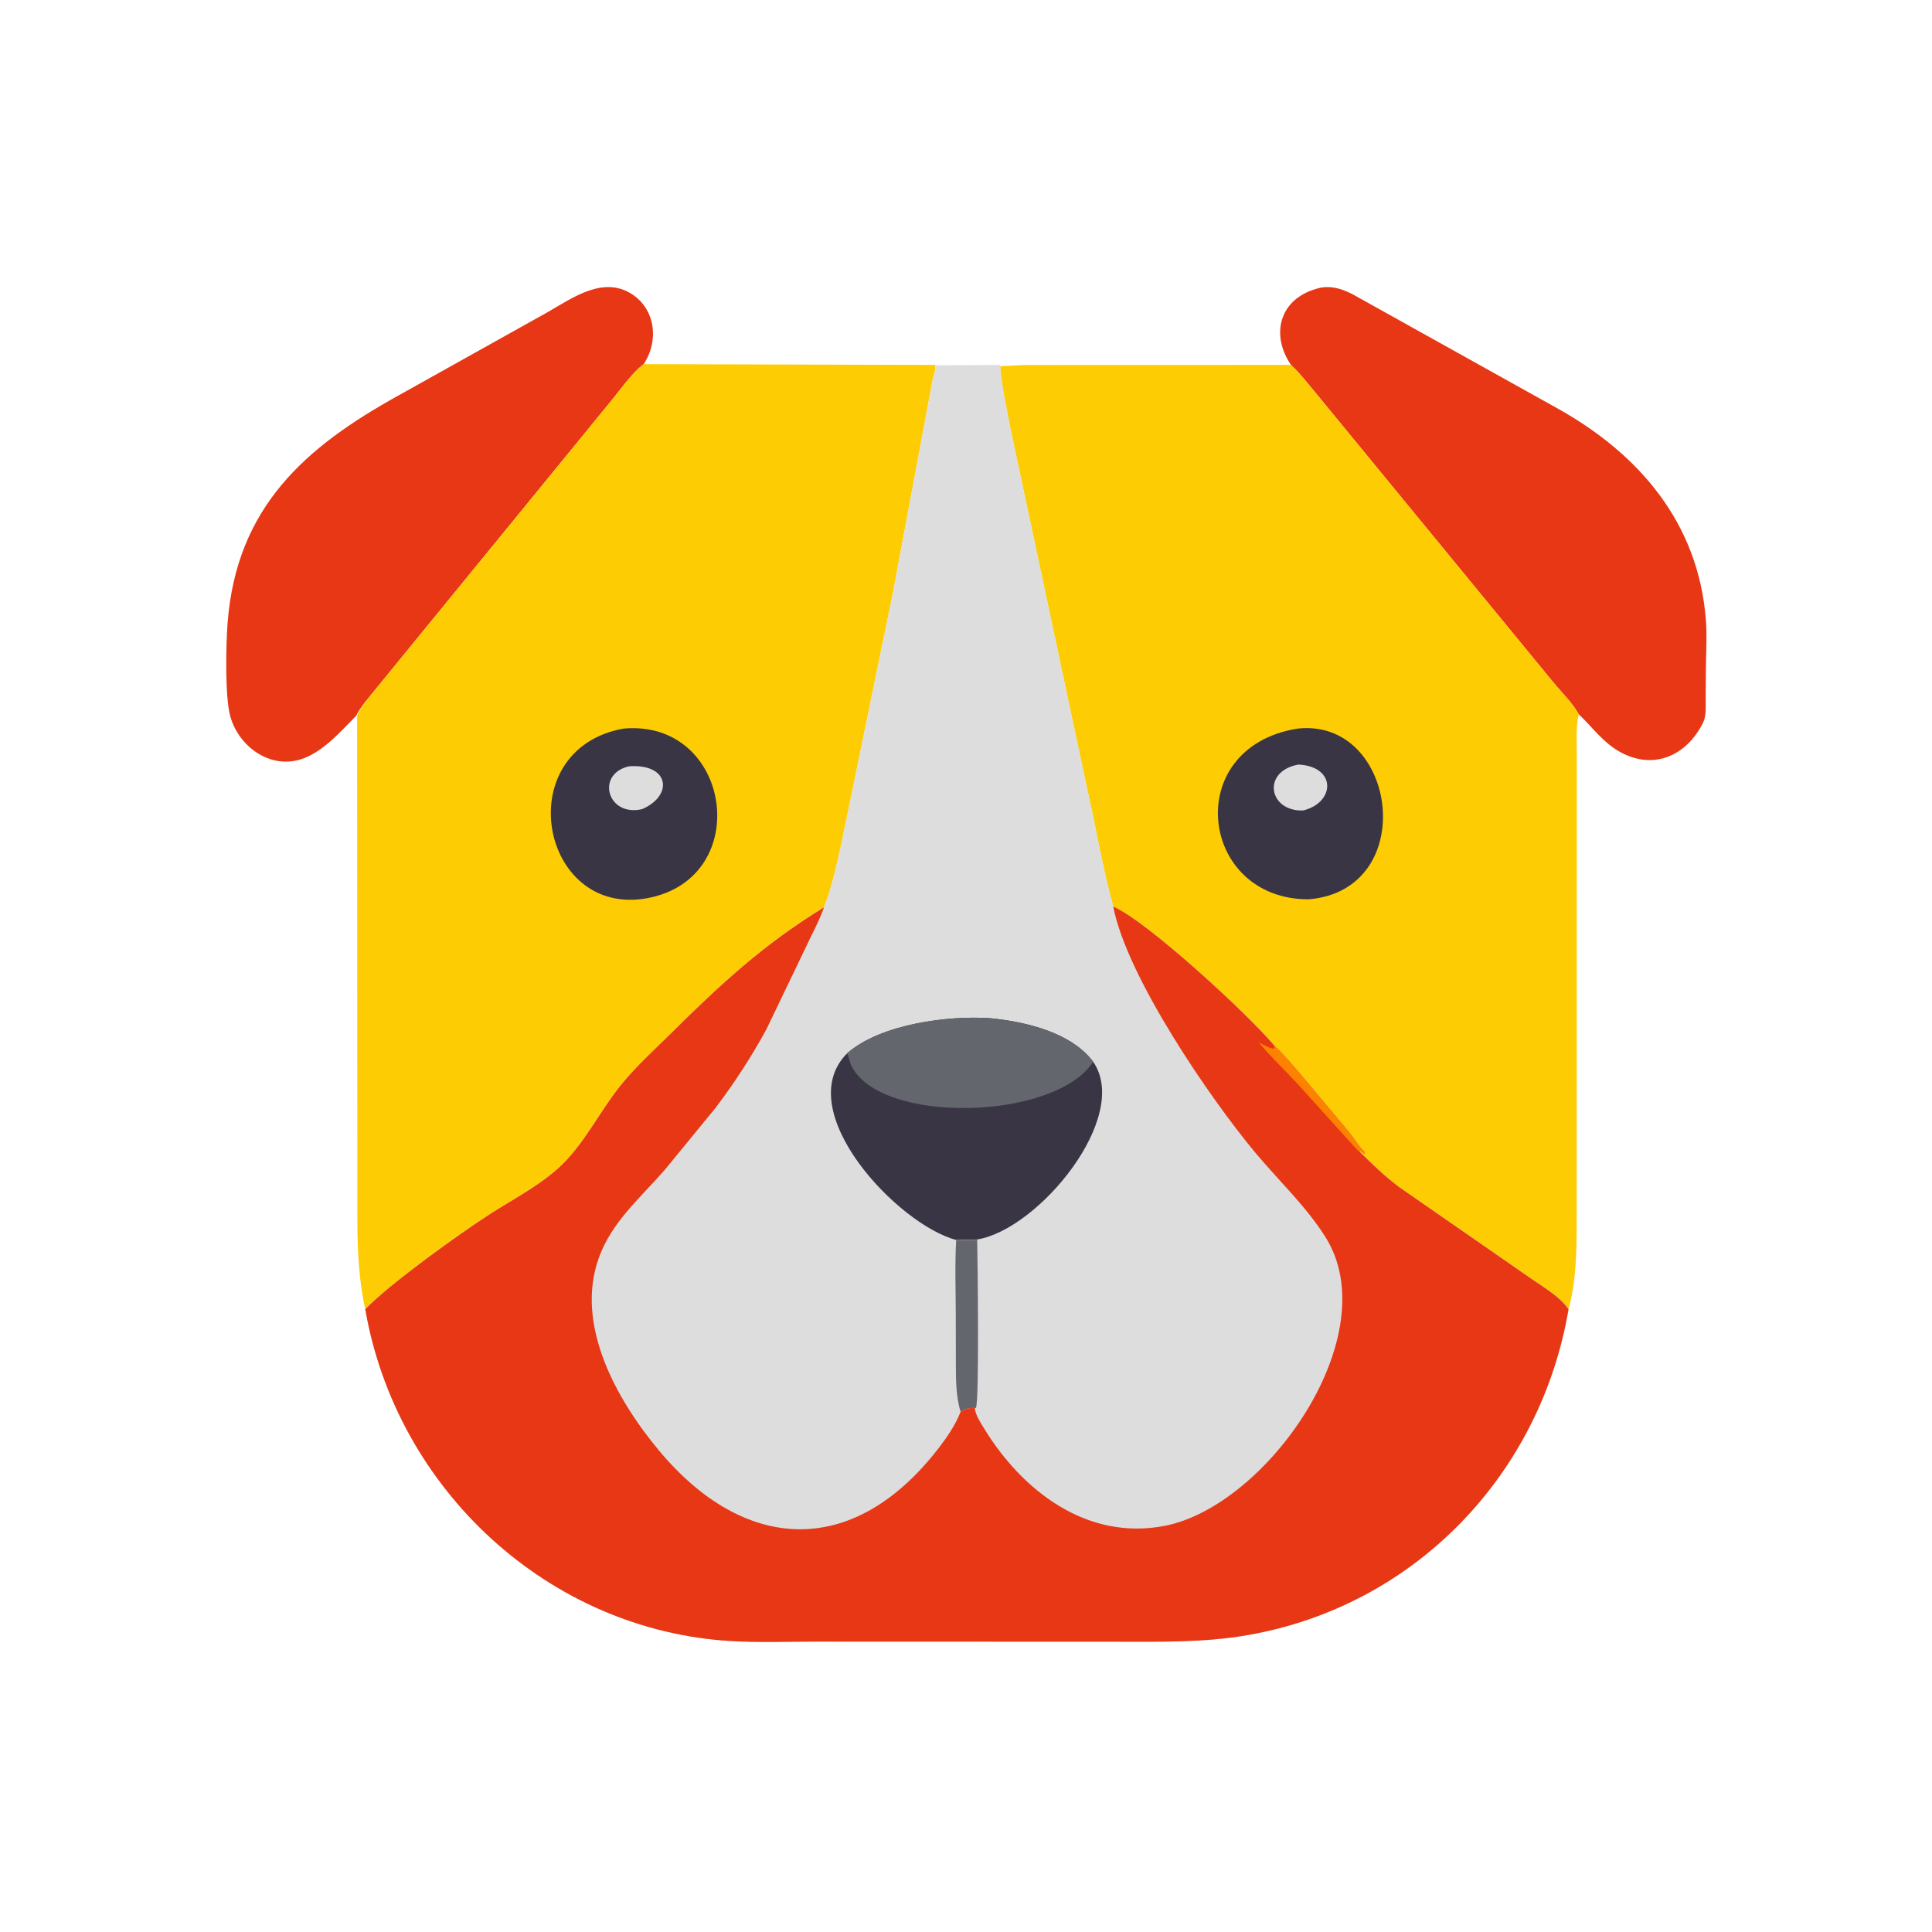
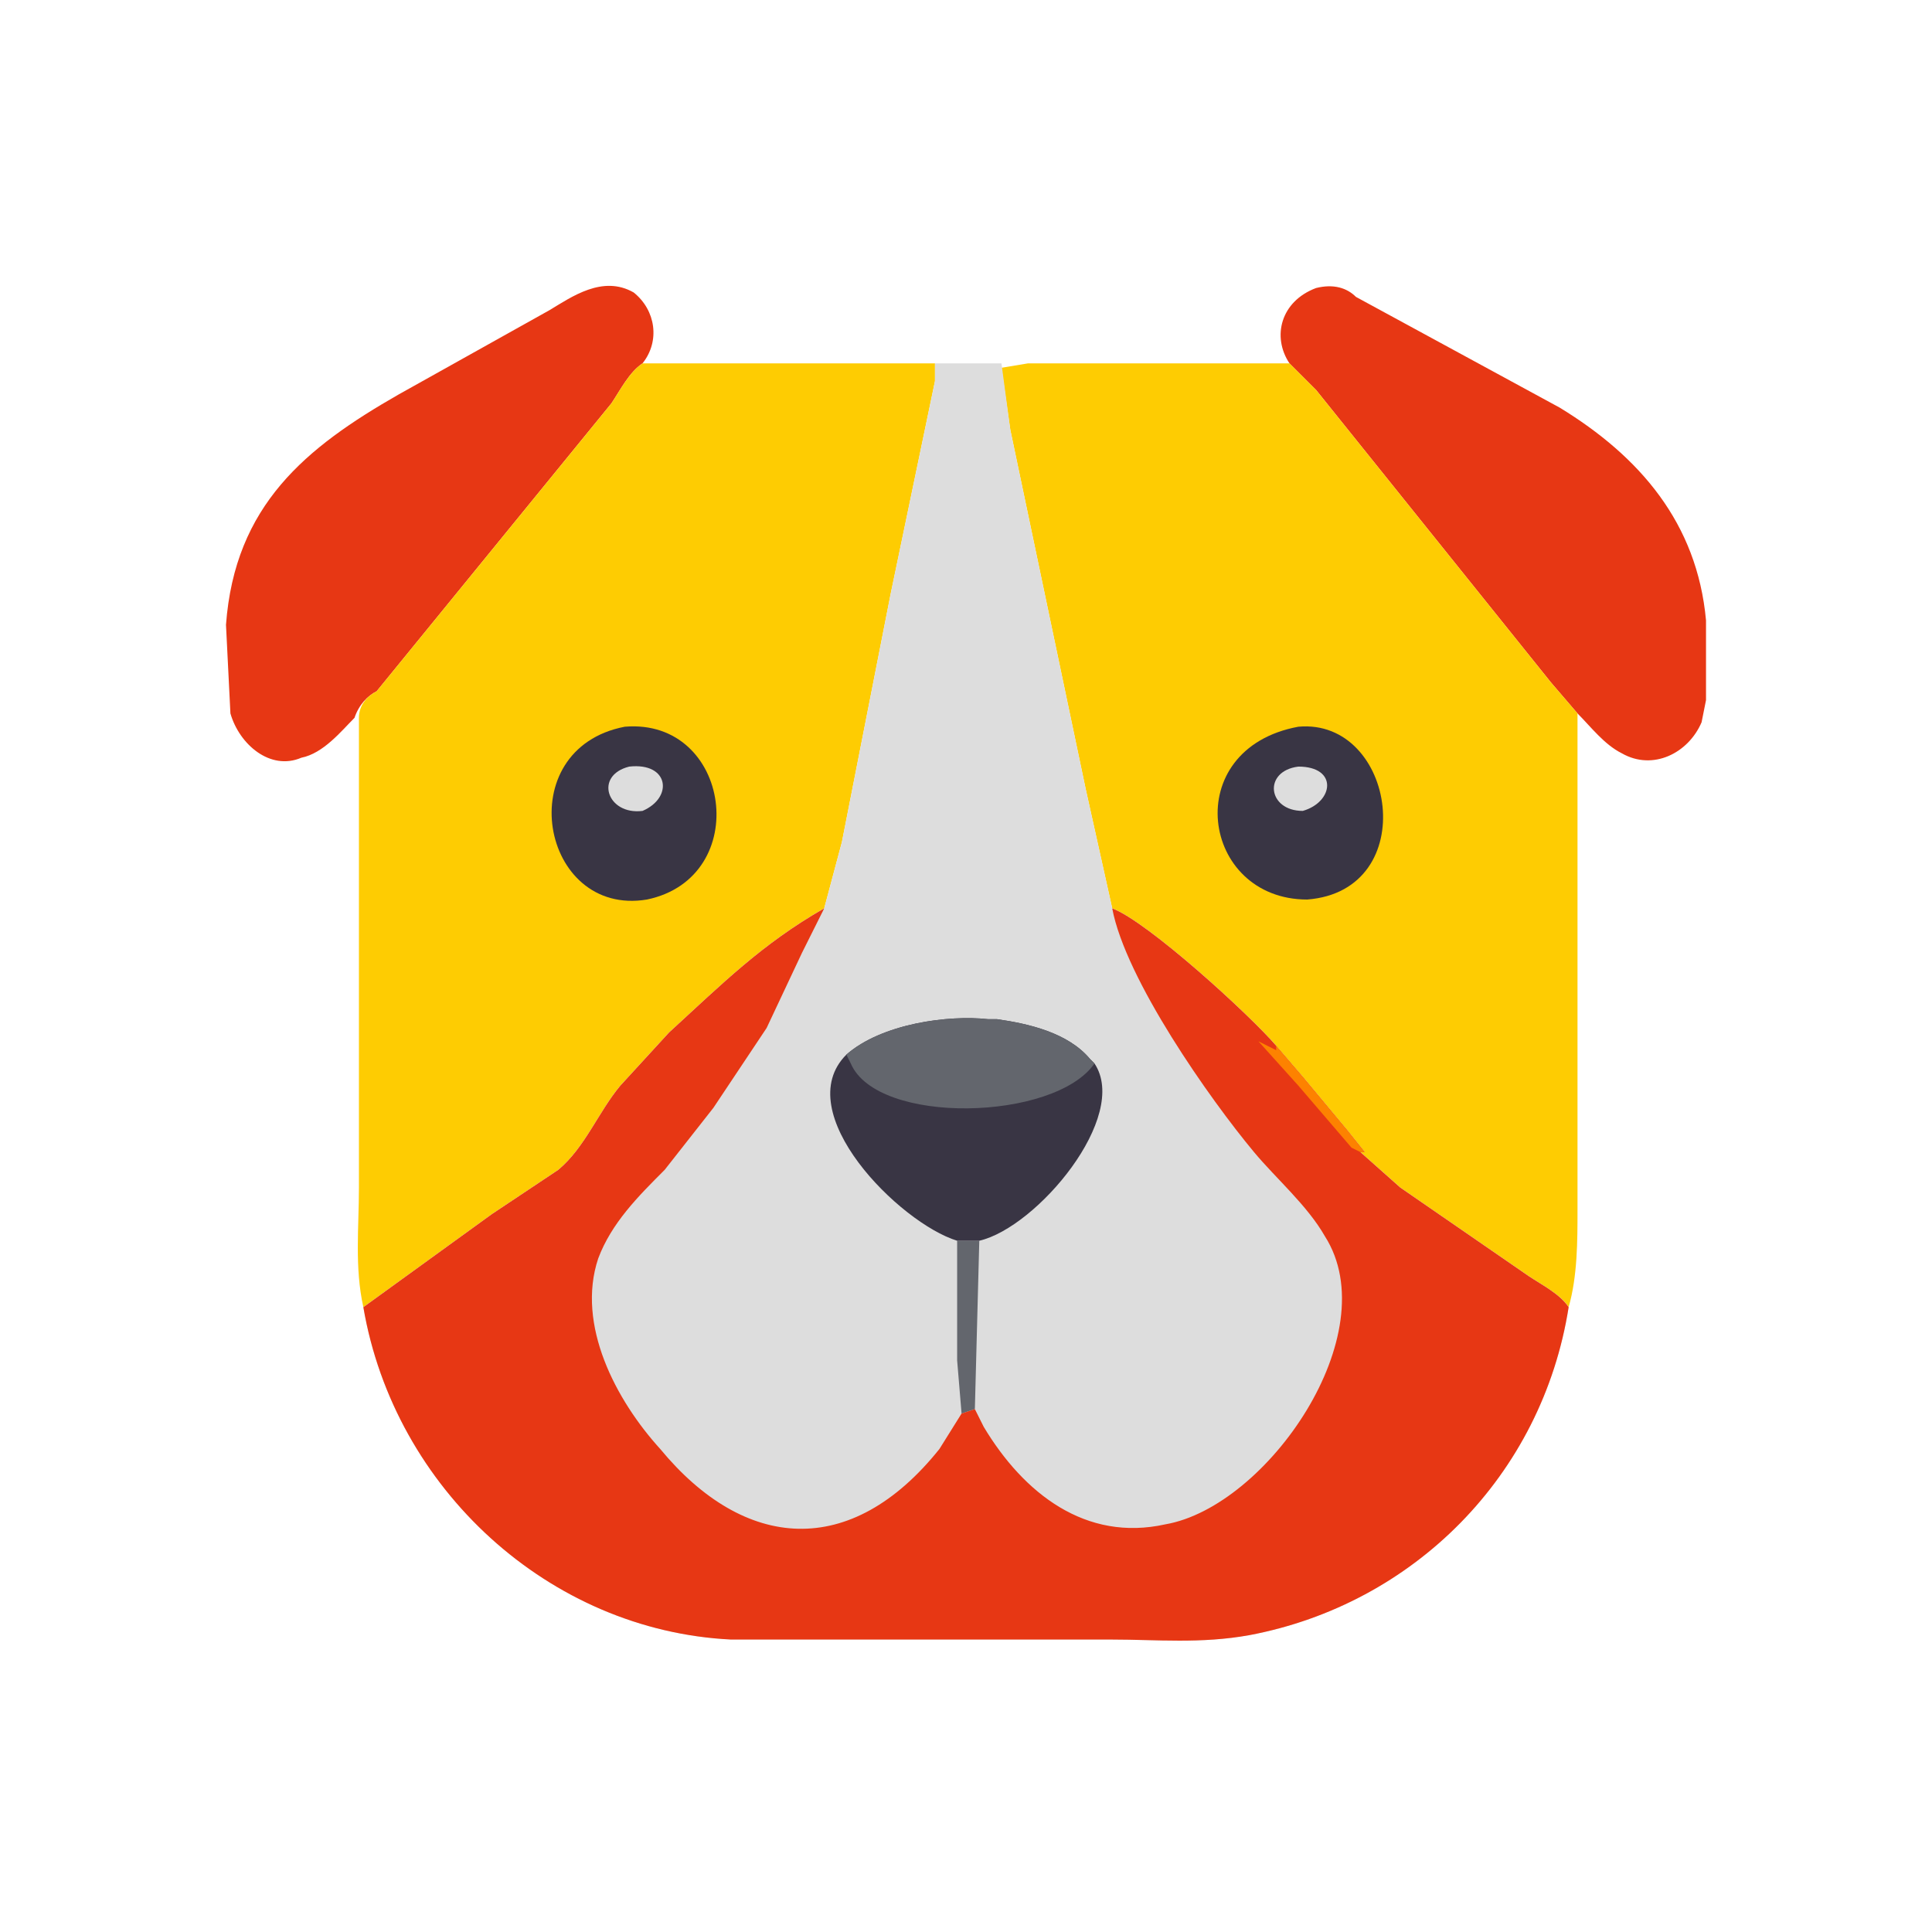
- <svg xmlns="http://www.w3.org/2000/svg" width="436" height="436">
-   <path fill="#E73714" d="M291.337 82.352c-4.622-6.802-2.664-14.826 5.807-17.2l.247-.073c3.114-.875 6.25.352 8.89 1.903l45.504 25.353c18.194 10.247 31.46 25.699 33.179 47.486.289 3.66.037 7.478.007 11.154l-.045 6.814c-.015 1.777.184 3.757-.629 5.378-3.648 7.282-10.95 10.663-18.47 6.65-3.98-2.124-6.373-5.617-9.55-8.64-1.453-2.627-3.943-5.003-5.847-7.327l-53.696-65.395c-1.734-2.084-3.403-4.258-5.397-6.103zM80.382 161.53c-3.569 3.622-7.73 8.442-12.734 9.898-7.126 2.074-14.084-3.304-15.77-10.137-1.104-4.47-.892-15.71-.524-20.601 1.978-26.254 17.549-39.8 38.507-51.405l33.845-18.907c5.578-3.21 12.395-8.114 18.814-4.054 5.506 3.482 6.173 10.787 2.726 15.85-2.817 2.188-5.246 5.8-7.536 8.548l-52.977 64.844c-1.476 1.84-3.318 3.839-4.351 5.963z" />
-   <path fill="#FECC02" d="M291.337 82.353c1.994 1.844 3.663 4.018 5.397 6.102l53.696 65.395c1.904 2.324 4.394 4.7 5.848 7.327-.669 2.801-.44 5.92-.445 8.758l-.023 103.026c-.004 7.285.14 15.44-1.836 22.506-2.051-3.035-6.252-5.318-9.231-7.47l-28.97-20.09c-3.271-2.44-6.13-5.22-9.018-8.09l.198-.14c.318.274.566.495.944.685l.108-.32c-1.389-1.372-2.389-3.15-3.642-4.673l-10.525-12.555c-1.976-2.281-3.92-4.696-6.153-6.733-6.023-7.219-29.015-28.372-36.458-31.489-2.434-8.78-3.906-17.828-5.922-26.71l-17.19-80.731c-.92-4.819-2.031-9.623-2.43-14.521 1.846-.024 3.986-.256 5.862-.258l59.79-.019z" />
-   <path fill="#393544" d="M292.68 164.448l.236-.033c22.417-2.382 27.62 36.372 2.472 38.534-24.676.143-28.957-34.177-2.709-38.5z" />
-   <path fill="#DDD" d="M293.03 172.539c8.697.46 8.249 8.64 1.038 10.366-7.787.265-9.388-8.862-1.037-10.366z" />
-   <path fill="#FECC02" d="M145.246 82.173l65.797.182c.288.93-.331 2.296-.532 3.157l-9.046 48.53-11.586 56.36c-1.05 4.72-2.134 9.85-3.914 14.352l-.01.018c-13.568 8.292-23.3 17.306-34.477 28.368-3.774 3.734-7.825 7.405-11.186 11.515-4.989 6.101-8.585 13.926-14.49 19.149-4.579 4.05-10.133 6.898-15.244 10.195-6.86 4.425-22.402 15.54-28.128 21.456-2.026-9.08-1.775-18.286-1.78-27.52l-.057-106.406c.822-2.124 2.664-4.123 4.14-5.963l52.977-64.844c2.29-2.747 4.719-6.36 7.536-8.549z" />
-   <path fill="#393544" d="M140.667 164.428c24.466-2.237 29.684 33.78 5.393 38.271-24.215 4.443-31.238-33.525-5.393-38.271z" />
-   <path fill="#DDD" d="M141.988 172.928c9.214-.617 9.947 6.658 2.917 9.673-7.882 1.83-10.539-7.99-2.917-9.673zm69.055-90.477l14.641-.096c.4 5.173 1.512 9.977 2.431 14.796l17.19 80.731c2.016 8.882 3.488 17.93 5.922 26.71 7.443 3.117 30.435 24.27 36.458 31.49 2.233 2.036 4.177 4.45 6.153 6.732l10.525 12.555c1.253 1.523 2.253 3.3 3.642 4.672l-.108.32c-.378-.19-.626-.41-.944-.683l-.198.139c2.888 2.87 5.747 5.65 9.019 8.09l28.969 20.09c2.979 2.152 7.18 4.435 9.231 7.47-6.342 37.355-34.687 66.976-72.42 73.534-10.138 1.761-20.228 1.483-30.465 1.486l-66.851-.022c-6.349-.004-12.823.248-19.156-.115-41.258-2.371-75.603-34.192-82.652-74.895 5.726-5.916 21.267-17.03 28.128-21.456 5.111-3.297 10.665-6.146 15.245-10.195 5.904-5.223 9.5-13.048 14.49-19.149 3.36-4.11 7.411-7.781 11.185-11.515 11.178-11.062 20.909-20.076 34.477-28.368l.01-.018c1.78-4.503 2.864-9.631 3.914-14.353l11.586-56.358 9.046-48.53c.2-.862.82-2.228.532-3.062z" />
-   <path fill="#63666D" d="M215.78 279.918l4.743-.154c.092 4.029.512 36.95-.3 37.99-1.445-.096-2.432.157-3.447.818-1.08-3.485-1.057-7.5-1.066-11.099l-.014-10.376c-.004-5.696-.231-11.5.083-17.18z" />
-   <path fill="#393544" d="M191.188 237.694c7.538-6.602 22.764-8.556 32.208-7.914l1.352.141c7.298.859 16.703 3.177 21.575 9.21l.381.49c8.59 12.435-12.314 37.84-26.181 40.095l-4.652.126c-13.223-3.37-37.617-29.22-24.683-42.148z" />
-   <path fill="#63666D" d="M191.188 237.694c7.538-6.602 22.764-8.556 32.208-7.914l1.352.141c7.298.859 16.703 3.177 21.575 9.21l.381.49c-8.706 13.352-48.403 14.222-54.642.71-.347-.75-.465-1.568-.757-2.336l-.117-.301z" />
-   <path fill="#E73714" d="M251.227 204.592c7.443 3.117 30.435 24.27 36.458 31.49 2.233 2.036 4.177 4.45 6.153 6.732l10.525 12.555c1.253 1.523 2.253 3.3 3.642 4.672l-.108.32c-.378-.19-.626-.41-.944-.683l-.198.139c2.888 2.87 5.747 5.65 9.019 8.09l28.969 20.09c2.979 2.152 7.18 4.435 9.231 7.47-6.342 37.355-34.687 66.976-72.42 73.534-10.138 1.761-20.228 1.483-30.465 1.486l-66.851-.022c-6.349-.004-12.823.248-19.156-.115-41.258-2.371-75.603-34.192-82.652-74.895 5.726-5.916 21.267-17.03 28.128-21.456 5.111-3.297 10.665-6.146 15.245-10.195 5.904-5.223 9.5-13.048 14.49-19.149 3.36-4.11 7.411-7.781 11.185-11.515 11.178-11.062 20.909-20.076 34.477-28.368l-.086.243c-1.19 3.285-3 6.479-4.453 9.668l-8.468 17.617c-3.355 6.18-7.28 12.186-11.526 17.789l-11.517 14.05c-5.515 6.308-11.92 11.697-14.802 19.822-5.373 15.139 4.086 31.944 13.568 43.334 19.13 22.978 43.755 24.722 63.206-.56 1.832-2.383 3.715-5.117 4.817-7.93l.082-.233c1.015-.661 2.002-.914 3.208-.819l.048.362c.239 1.37 1.272 2.978 1.996 4.164 8.702 14.254 23.326 25.463 40.821 22.062 23.137-4.499 50.219-43.095 36.25-65.205-4.456-7.053-10.656-12.805-15.965-19.195-10-12.04-28.809-39.371-31.907-55.349z" />
-   <path fill="#FD8200" d="M306.755 259.817c-.462-.226-.922-.839-1.284-1.21l-12.54-13.89c-2.9-3.155-6.141-6.172-8.845-9.476.914.434 2.47 1.4 3.44 1.431l.159-.59c2.233 2.036 4.177 4.45 6.153 6.732l10.525 12.555c1.253 1.523 2.253 3.3 3.642 4.672l-.108.32c-.378-.19-.626-.41-.944-.683l-.198.139z" />
+ <svg xmlns="http://www.w3.org/2000/svg" viewBox="0 0 436 436">
+   <path fill="#E73714" d="M291 82c-4-6-2-14 6-17 4-1 7 0 9 2l46 25c18 11 31 26 33 48v18l-1 5c-3 7-11 11-18 7-4-2-7-6-10-9l-6-7-53-66-6-6zM80 162c-3 3-7 8-12 9-7 3-14-3-16-10l-1-20c2-27 18-40 39-52l34-19c5-3 12-8 19-4 5 4 6 11 2 16-3 2-5 6-7 9l-53 65c-2 1-4 3-5 6z" />
+   <path fill="#FECC02" d="m291 82 6 6 53 66 6 7v112c0 7 0 15-2 22-2-3-6-5-9-7l-29-20-9-8h1l-4-5-10-12-6-7c-6-7-29-28-37-31l-6-27-17-81-2-14 6-1h59z" />
+   <path fill="#393544" d="M293 164c22-2 28 37 2 39-24 0-29-34-2-39z" />
+   <path fill="#DDD" d="M293 173c9 0 8 8 1 10-8 0-9-9-1-10z" />
+   <path fill="#FECC02" d="M145 82h66v4l-10 48-11 56-4 15c-14 8-23 17-35 28l-11 12c-5 6-8 14-14 19l-15 10-29 21c-2-9-1-18-1-27V162c0-3 2-5 4-6l53-65c2-3 4-7 7-9z" />
+   <path fill="#393544" d="M141 164c24-2 29 34 5 39-24 4-31-34-5-39z" />
+   <path fill="#DDD" d="M142 173c9-1 10 7 3 10-8 1-11-8-3-10zm69-91h15l2 15 17 81 6 27c8 3 31 24 37 31l6 7 10 12 4 5h-1l9 8 29 20c3 2 7 4 9 7-6 38-35 67-72 74-11 2-21 1-31 1h-86c-41-2-76-34-83-75l29-21 15-10c6-5 9-13 14-19l11-12c12-11 21-20 35-28l4-15 11-56 10-48v-4z" />
+   <path fill="#63666D" d="M216 280h5l-1 38-3 1-1-12v-27z" />
+   <path fill="#393544" d="M191 238c8-7 23-9 32-8h2c7 1 16 3 21 9l1 1c8 12-13 37-26 40h-5c-13-4-38-29-25-42z" />
+   <path fill="#63666D" d="M191 238c8-7 23-9 32-8h2c7 1 16 3 21 9l1 1c-9 13-49 14-55 0l-1-2z" />
+   <path fill="#E73714" d="M251 205c8 3 31 24 37 31l6 7 10 12 4 5h-1l9 8 29 20c3 2 7 4 9 7-6 38-35 67-72 74-11 2-21 1-31 1h-86c-41-2-76-34-83-75l29-21 15-10c6-5 9-13 14-19l11-12c12-11 21-20 35-28l-5 10-8 17-12 18-11 14c-6 6-12 12-15 20-5 15 4 32 14 43 19 23 43 25 63 0l5-8 3-1 2 4c9 15 23 26 41 22 23-4 50-43 36-65-4-7-11-13-16-19-10-12-29-39-32-55z" />
+   <path fill="#FD8200" d="m307 260-2-1-12-14-9-10 4 2v-1l6 7 10 12 4 5h-1z" />
</svg>
